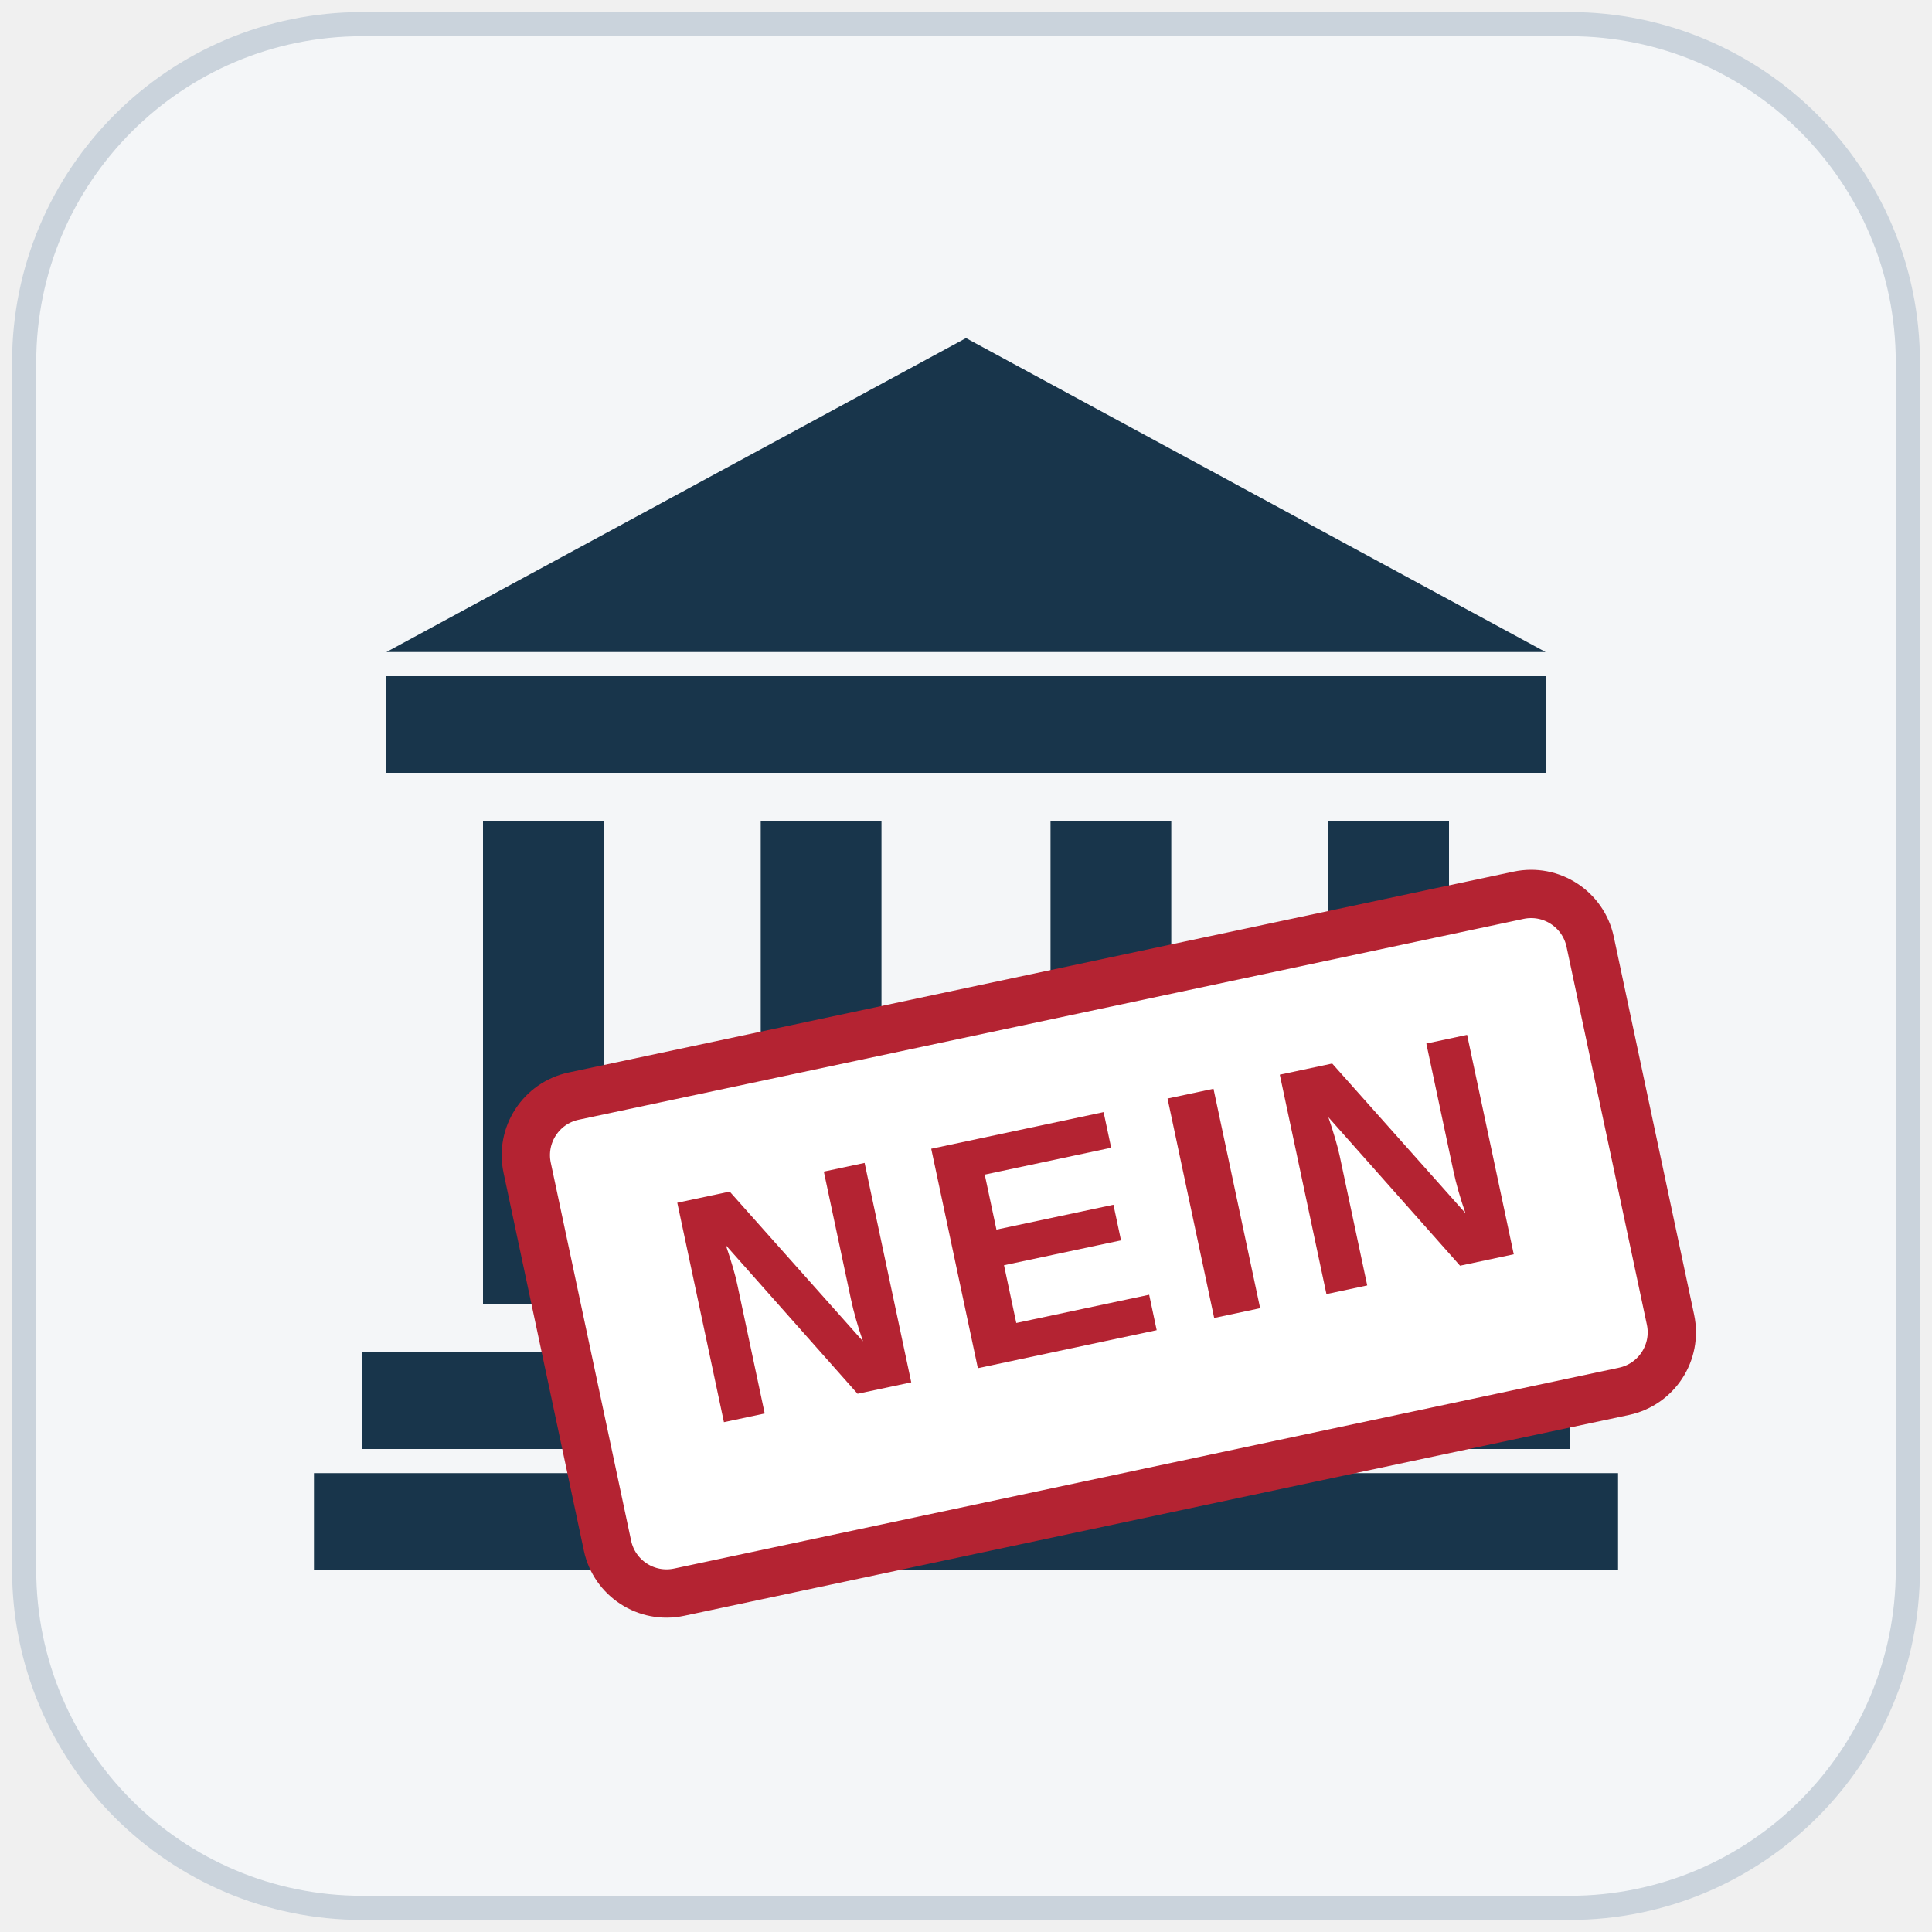
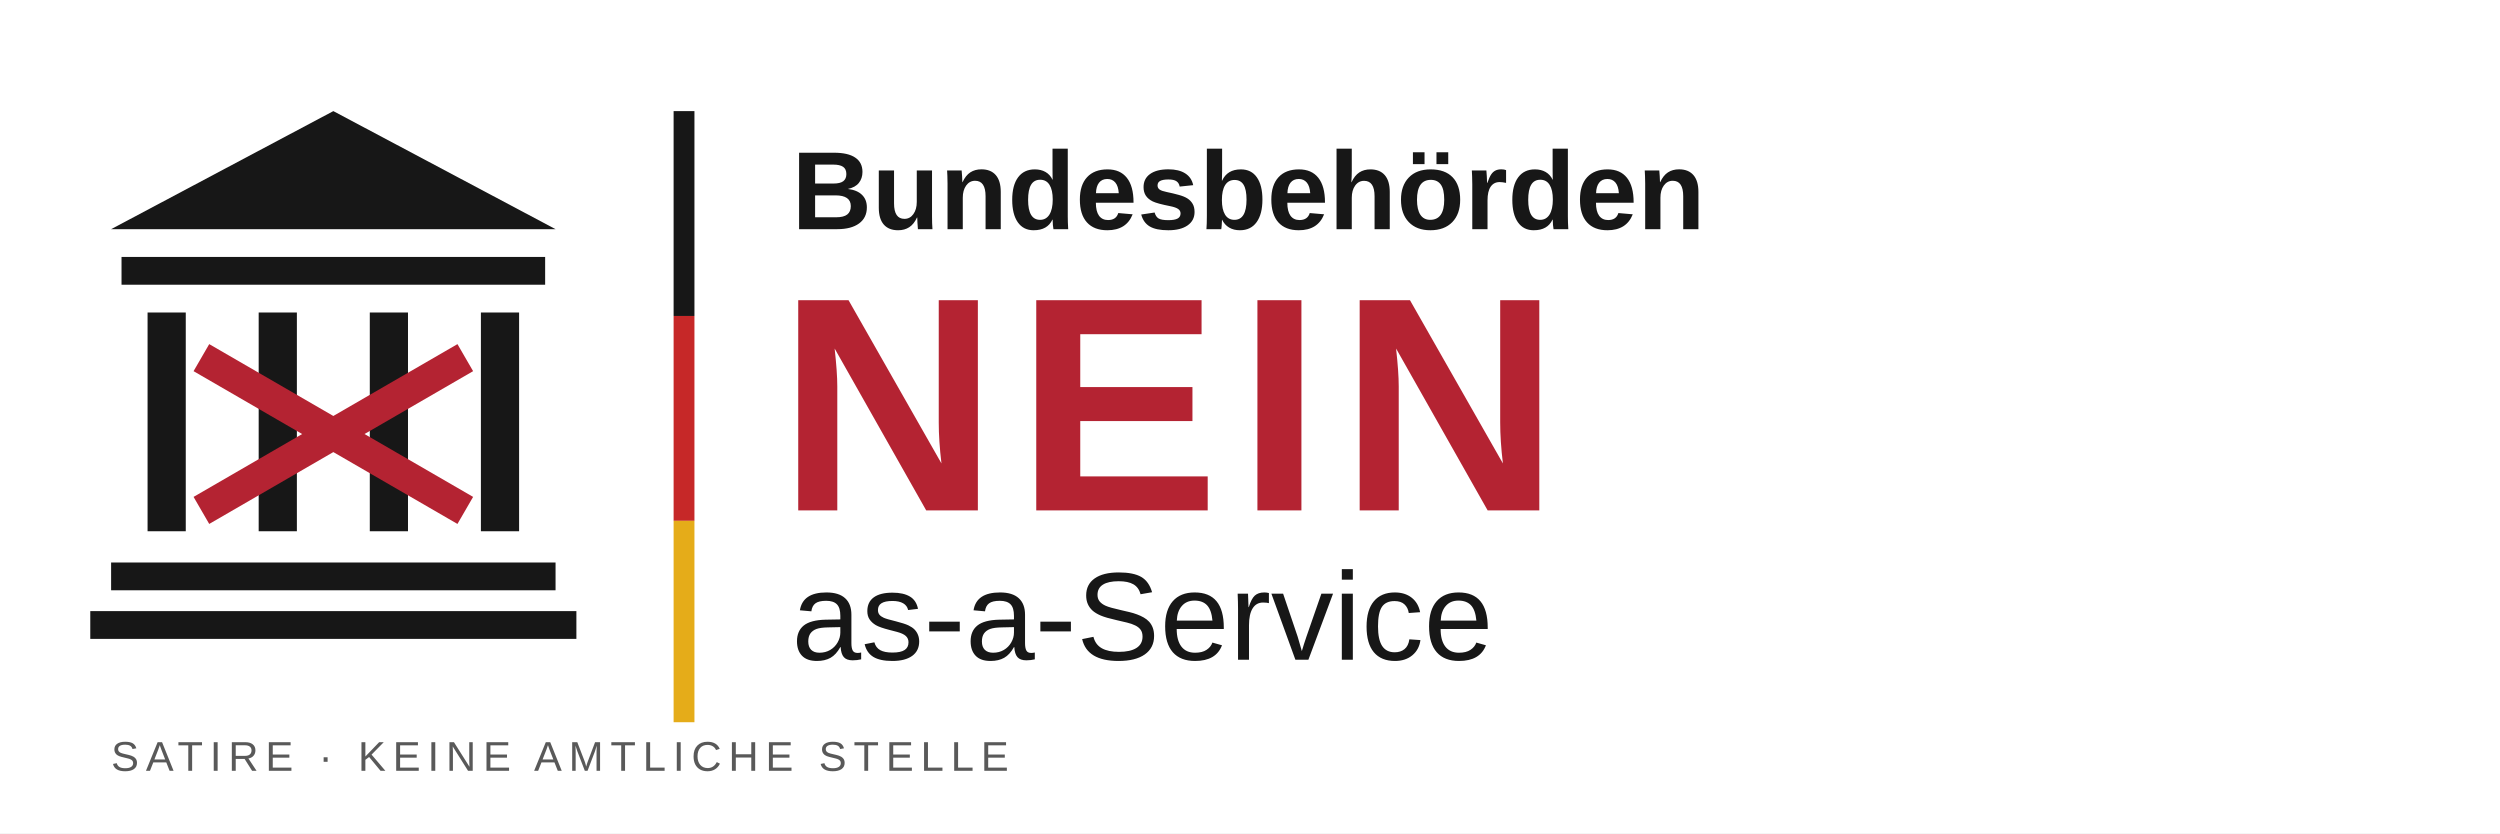
- <svg xmlns="http://www.w3.org/2000/svg" width="160" height="160" viewBox="0 0 160 160" fill="none">
-   <rect x="2" y="2" width="156" height="156" rx="28" fill="#F4F6F8" stroke="#CAD3DC" stroke-width="2" />
-   <path d="M32 54 80 28 128 54Z" fill="#18354B" />
-   <path d="M32 60H128M30 116H130M26 126H134" stroke="#18354B" stroke-width="8" />
-   <path d="M45 68V108M68 68V108M92 68V108M115 68V108" stroke="#18354B" stroke-width="10" />
-   <g transform="rotate(-12 91 103)">
-     <rect x="46" y="82" width="90" height="42" rx="5" fill="#FFF" stroke="#B42332" stroke-width="4" />
-     <text x="91" y="111" text-anchor="middle" fill="#B42332" font-family="Arial, Helvetica, sans-serif" font-size="27" font-weight="700" letter-spacing="2">NEIN</text>
+ <svg xmlns="http://www.w3.org/2000/svg" width="720" height="240" viewBox="0 0 720 240" fill="none">
+   <rect width="720" height="240" fill="#FFF" />
+   <path d="M32 66 96 32 160 66Z" fill="#171717" />
+   <path d="M35 78H157M32 166H160M26 180H166" stroke="#171717" stroke-width="8" />
+   <path d="M48 90V153M80 90V153M112 90V153M144 90V153" stroke="#171717" stroke-width="11" />
+   <path d="M58 103 134 147M134 103 58 147" stroke="#B42332" stroke-width="9" />
+   <path d="M194 32H200V91H194Z" fill="#171717" />
+   <path d="M194 91H200V150H194Z" fill="#C62828" />
+   <path d="M194 150H200V208H194Z" fill="#E5AC19" />
+   <g font-family="Arial, Helvetica, sans-serif">
+     <text x="228" y="66" fill="#171717" font-size="32" font-weight="700">Bundesbehörden</text>
+     <text x="224" y="147" fill="#B42332" font-size="88" font-weight="700" letter-spacing="5">NEIN</text>
+     <text x="228" y="190" fill="#171717" font-size="36">as-a-Service</text>
+     <text x="32" y="222" fill="#595959" font-size="12" letter-spacing="2">SATIRE · KEINE AMTLICHE STELLE</text>
  </g>
</svg>
